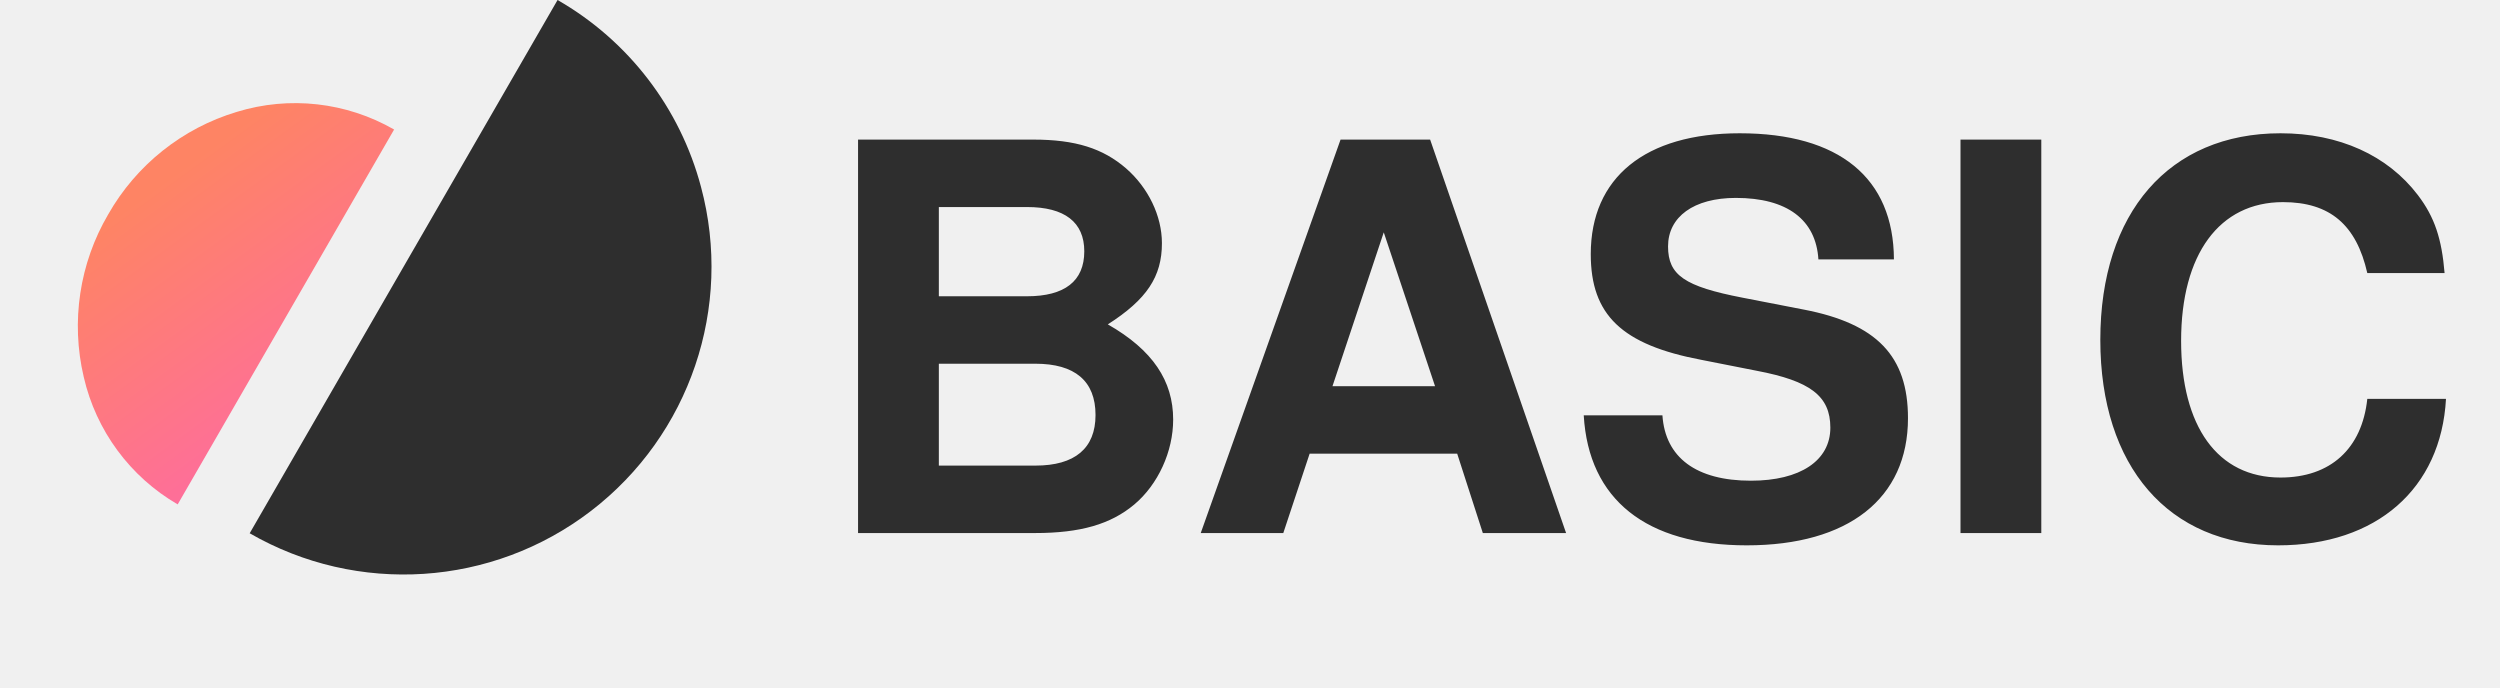
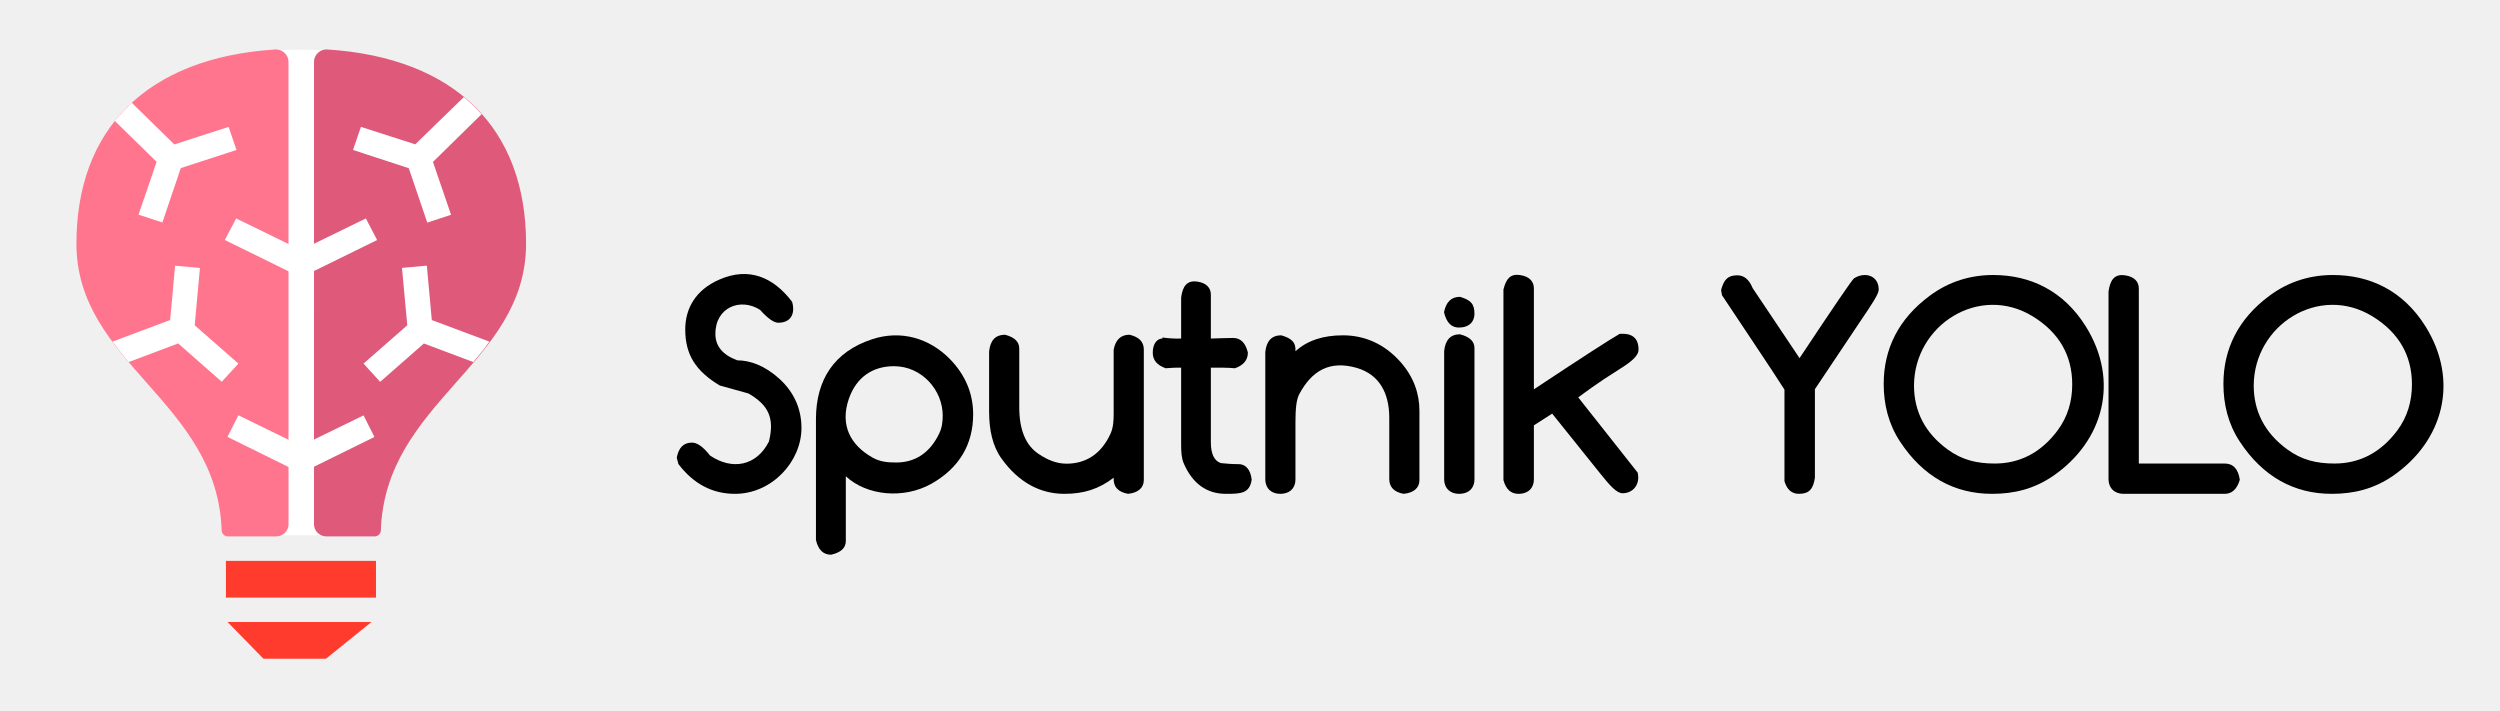
- <svg xmlns="http://www.w3.org/2000/svg" width="111.196" height="30.566" viewBox="0 0 111.196 30.566">
-   <defs>
-     <linearGradient id="linear-gradient" x1="0.5" x2="1.275" y2="0.725" gradientUnits="objectBoundingBox">
-       <stop offset="0" stop-color="#fe8464" />
-       <stop offset="1" stop-color="#fe6e9a" />
-     </linearGradient>
-   </defs>
-   <g id="Group_2" data-name="Group 2" transform="translate(-372.804 -44.291)">
-     <text id="BASIC" transform="translate(409 68)" fill="#2e2e2e" font-size="24" font-family="Helvetica-Bold, Helvetica" font-weight="700">
-       <tspan x="0" y="0">BASIC</tspan>
-     </text>
-     <path id="Subtraction_1" data-name="Subtraction 1" d="M9.126,19.253h0a8.835,8.835,0,0,1-6.453-2.82A9.835,9.835,0,0,1,0,9.626,9.835,9.835,0,0,1,2.673,2.82,8.835,8.835,0,0,1,9.126,0V19.252Z" transform="translate(382.43 45.489) rotate(30)" fill="url(#linear-gradient)" />
-     <path id="Subtraction_2" data-name="Subtraction 2" d="M13.694,0h0A13.694,13.694,0,0,0,4.011,23.377a13.6,13.6,0,0,0,9.683,4.011V0Z" transform="translate(395.769 74.857) rotate(-150)" fill="#2e2e2e" />
+ <svg xmlns="http://www.w3.org/2000/svg" xmlns:ns1="lucid" xmlns:xlink="http://www.w3.org/1999/xlink" width="556" height="158">
+   <g transform="translate(-943 -909)" ns1:page-tab-id="0_0">
+     <path d="M1080 963.5c0-3.3 2.7-6 6-6h408c3.3 0 6 2.7 6 6v48.5c0 3.3-2.7 6-6 6h-408c-3.3 0-6-2.7-6-6z" fill="none" />
+     <use xlink:href="#a" transform="matrix(1,0,0,1,1080,957.5) translate(13.51107 60.35156)" />
+     <use xlink:href="#b" transform="matrix(1,0,0,1,1080,957.5) translate(245.7702 60.35156)" />
+     <path d="M993.25 1033.74h33.37v8.16h-33.37zm8.34 21.76h13.9l10.12-8.16h-32z" stroke="#000" stroke-opacity="0" stroke-width="3" fill="#ff3b2e" />
+     <path d="M993.75 1028.03c-.6 0-1.2-.43-1.2-1.08-.5-14.58-8.73-23.97-16.78-33.04-7.94-9.06-15.5-17.6-15.5-30.77 0-27.32 18.1-43.08 49.67-43.08 31.58 0 49.66 15.76 49.66 43.08 0 13.18-7.55 21.7-15.5 30.78-8.04 9.08-16.28 18.47-16.78 33.05 0 .65-.6 1.08-1.2 1.08z" stroke="#000" stroke-opacity="0" stroke-width="3" fill="#fff" />
+     <path d="M1007.16 922.7c0-1.5-1.37-2.8-2.93-2.7-28.67 1.84-44.23 17.76-44.23 43.2 0 26.76 31.36 35 32.3 63.8.05.76.66 1.3 1.42 1.3h10.65c1.56 0 2.8-1.2 2.8-2.7z" stroke="#000" stroke-opacity="0" stroke-width="3" fill="#ff758d" />
+     <path d="M1012.84 922.7c0-1.5 1.37-2.8 2.93-2.7 28.67 1.84 44.23 17.76 44.23 43.2 0 26.76-31.36 35-32.3 63.8-.05.76-.66 1.3-1.42 1.3h-10.65c-1.56 0-2.8-1.2-2.8-2.7z" stroke="#000" stroke-opacity="0" stroke-width="3" fill="#df5a7a" />
+     <path d="M1026.87 962.38l-2.5-4.8-14.43 7.04-14.42-7.04-2.52 4.8 15.18 7.45h3.52zm-.6 43.8l-2.42-4.8-13.9 6.78-13.93-6.8-2.43 4.8 14.58 7.2h3.52zm-30.67-63.83l-1.76-5.13-12.07 3.9-9.47-9.28c-1.34 1.32-2.6 2.65-3.77 4.05l9.3 9.1-4.02 11.75 5.3 1.74 4.1-12.1zm54.5-7.95c-1.27-1.4-2.44-2.56-3.95-3.8l-10.8 10.5-12.08-3.88-1.76 5.13 12.4 4.06 4.12 12.1 5.28-1.75-4.02-11.75zm1.75 50.58l-12.82-4.8-1.1-12.1-5.53.5 1.18 12.76-9.73 8.52 3.7 4.06 9.72-8.53 10.98 4.13c1.34-1.57 2.43-2.9 3.6-4.55zm-55.83 4.88l-9.72-8.52 1.17-12.75-5.53-.5-1.1 12.08-12.82 4.8c1.18 1.57 2.35 3.06 3.6 4.55l11-4.14 9.7 8.52z" stroke="#000" stroke-opacity="0" stroke-width="3" fill="#fff" />
+     <path d="M993.73 1028.04c-.48 5.7-.48 13.85-.48 13.85l.38 5.45 7.98 8.15h13.9l10.12-8.15 1-5.46v-8.16l.74-6.06-33.63.36z" stroke="#000" stroke-opacity="0" stroke-width="3" fill="#a60000" fill-opacity="0" />
+     <defs>
+       <path d="M852-420c0 229-201 450-454 450-155 0-284-68-387-204L0-217c13-69 47-103 104-103 36 0 77 29 123 88 151 103 319 72 403-96 39-160-3-249-141-328l-195-54C129-809 58-921 58-1093c0-145 72-270 231-340 206-91 373-15 499 151 22 76-4 143-94 143-31 0-72-29-125-88-133-85-306-18-305 165 0 83 50 143 150 180 87 0 188 36 287 126 106 96 151 214 151 336" id="c" />
+       <path d="M442-1026c197-65 390-8 530 133 109 111 161 239 161 380 0 201-92 365-285 474C660 67 407 44 263-90v443c0 47-34 78-101 93-53 0-88-34-103-101v-825c0-270 125-461 383-546zm483 521c0-173-142-337-333-337-140 0-255 70-308 222-62 179 9 317 163 403 48 27 97 33 160 33 129 0 231-65 295-200 19-40 23-82 23-121" id="d" />
+       <path d="M921-80C818-2 717 30 584 30c-165 0-313-78-430-242-60-84-84-194-84-320v-411c8-76 44-114 109-114 65 17 97 48 97 94v401c0 160 47 263 133 320 60 40 121 66 190 66 133 0 238-67 301-206 19-43 21-90 21-135v-438c13-68 49-102 108-102 65 15 98 48 98 101v892c0 51-37 87-108 94-68-13-101-47-98-110" id="e" />
+       <path d="M194-1311c10-79 41-119 110-109 63 9 93 43 93 89v300c51-1 107-4 152-4 51 0 85 33 101 100 0 50-29 86-88 107-51-5-109-4-165-4v509c0 80 23 128 68 143 39 3 75 8 119 7 50-1 84 36 92 106-14 96-76 97-177 97-129 0-228-69-288-210-14-34-17-76-17-121v-531c-38-1-72 2-106 4-59-21-88-56-88-106 0-66 33-97 66-97v-7c40 5 81 9 128 7v-280" id="f" />
+       <path d="M187-1053c70 20 101 48 97 109 80-73 188-109 324-109 149 0 286 59 397 186 88 101 126 214 126 329v475c0 51-37 86-108 93-65-12-98-46-98-101v-418c0-173-71-297-221-341-185-54-308 18-394 179-20 37-26 102-26 192v392c0 54-35 97-105 97C124 30 78-3 78-72v-867c8-76 44-114 109-114" id="g" />
+       <path d="M211-1316c74 22 99 48 99 116 0 53-35 94-107 94-51 0-85-35-101-105 14-70 50-105 109-105zm0 256c66 17 99 48 99 94v898c0 55-35 98-106 98-55 0-101-33-101-102v-874c8-76 44-114 108-114" id="h" />
+       <path d="M410-518l-125 80v370c0 55-35 98-106 98-51 0-85-31-102-94v-1302c18-73 47-108 112-99s96 44 96 91v690c326-216 521-342 586-379 79-6 129 24 129 107 0 44-49 84-136 138-152 95-241 164-276 189l406 514c19 80-31 141-103 141-40 0-86-51-157-140" id="i" />
+       <g id="a">
+         <use transform="matrix(0.03255208,0,0,0.03255208,0,0)" xlink:href="#c" />
+         <use transform="matrix(0.03255208,0,0,0.03255208,29.03646,0)" xlink:href="#d" />
+         <use transform="matrix(0.03255208,0,0,0.03255208,67.1875,0)" xlink:href="#e" />
+         <use transform="matrix(0.03255208,0,0,0.03255208,105.8594,0)" xlink:href="#f" />
+         <use transform="matrix(0.03255208,0,0,0.03255208,128.3529,0)" xlink:href="#g" />
+         <use transform="matrix(0.03255208,0,0,0.03255208,167.3177,0)" xlink:href="#h" />
+         <use transform="matrix(0.03255208,0,0,0.03255208,181.3477,0)" xlink:href="#i" />
+       </g>
+       <path d="M536-897c235-354 359-536 372-545 72-47 169-22 169 77 0 31-50 104-135 230L641-685v604C630-1 600 30 531 30c-48 0-81-29-98-86v-626c-76-121-324-489-427-645l-6-35c19-73 47-101 111-101 46 0 81 29 105 88" id="j" />
+       <path d="M748-1465c252 0 479 106 632 350 234 374 122 786-223 1023C1027-3 891 30 740 30 483 30 269-87 111-328 33-447 0-580 0-721c0-239 101-444 314-602 133-99 281-142 434-142zm271 283c-363-224-810 56-812 472 0 173 73 323 230 437 98 72 200 96 322 96 169 0 315-73 429-226 70-94 100-201 100-315 0-195-88-353-269-464" id="k" />
+       <path d="M0-1352c11-81 42-121 112-111 64 9 95 43 95 90v1196h587c58 0 92 37 103 111-19 64-54 96-103 96H102C47 30 0-3 0-73v-1279" id="l" />
+       <g id="b">
+         <use transform="matrix(0.03255208,0,0,0.03255208,0,0)" xlink:href="#j" />
+         <use transform="matrix(0.03255208,0,0,0.03255208,36.16536,0)" xlink:href="#k" />
+         <use transform="matrix(0.03255208,0,0,0.03255208,86.16536,0)" xlink:href="#l" />
+         <use transform="matrix(0.03255208,0,0,0.03255208,111.7187,0)" xlink:href="#k" />
+       </g>
+     </defs>
  </g>
</svg>
